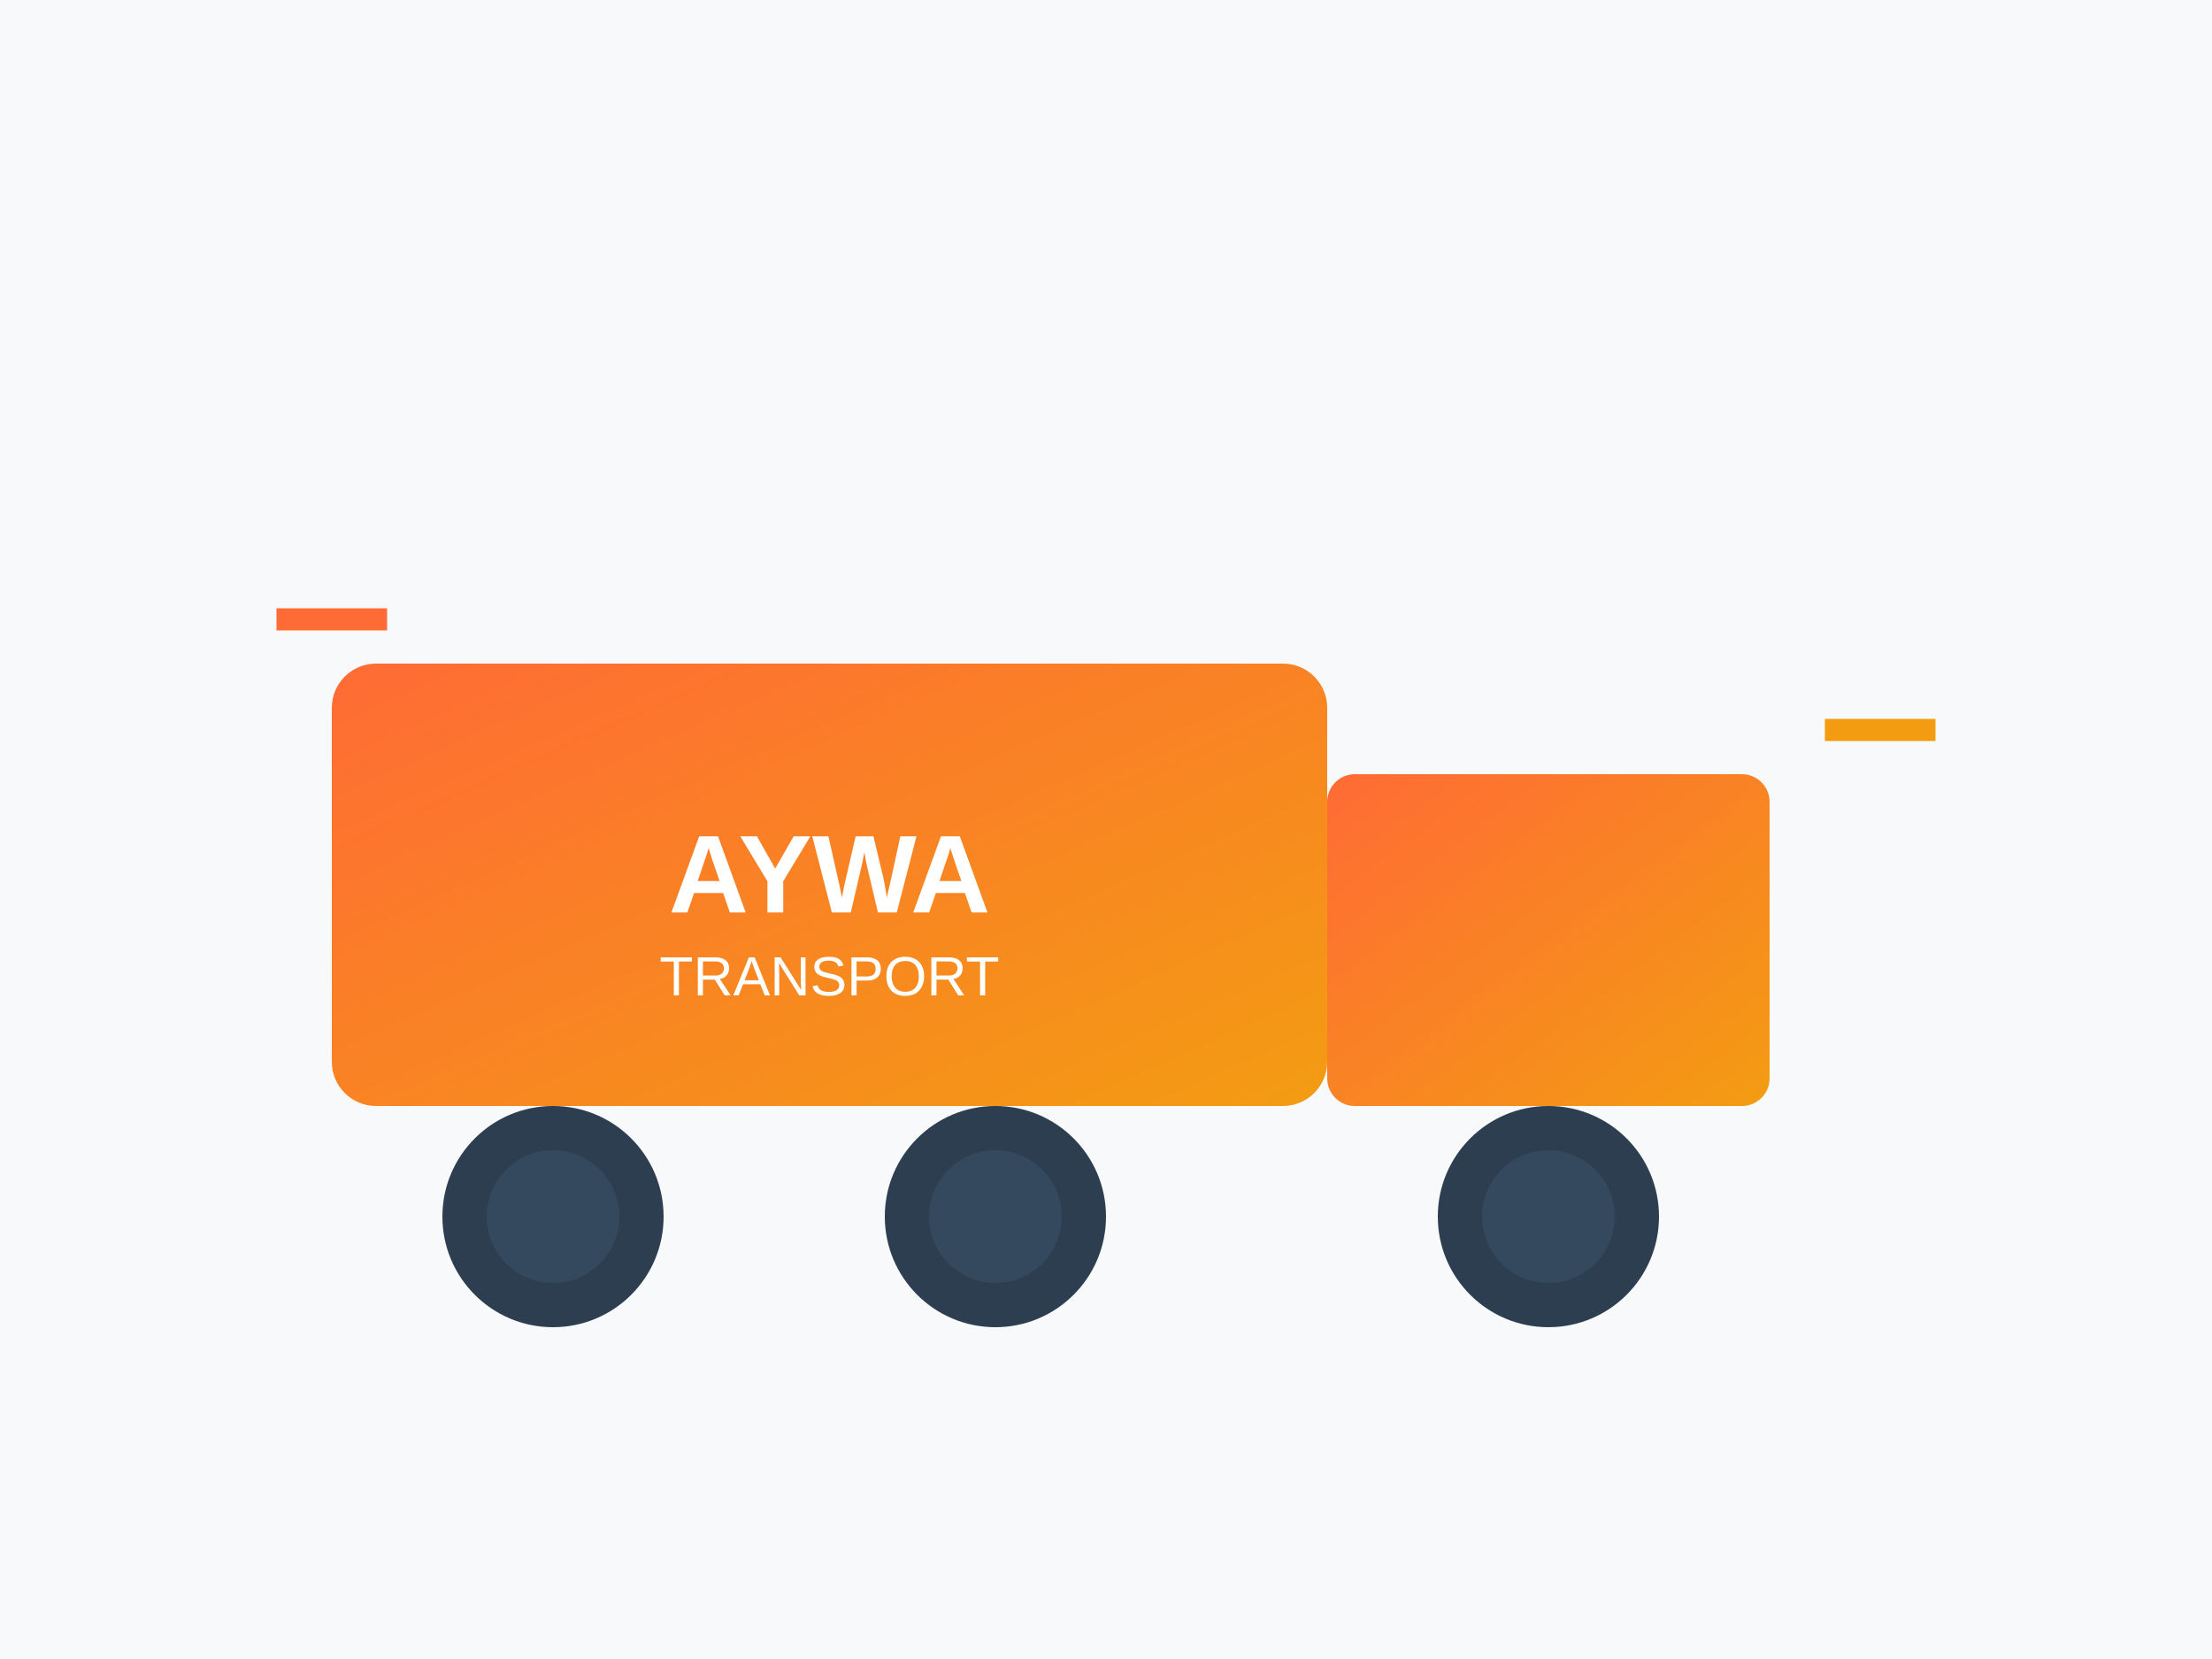
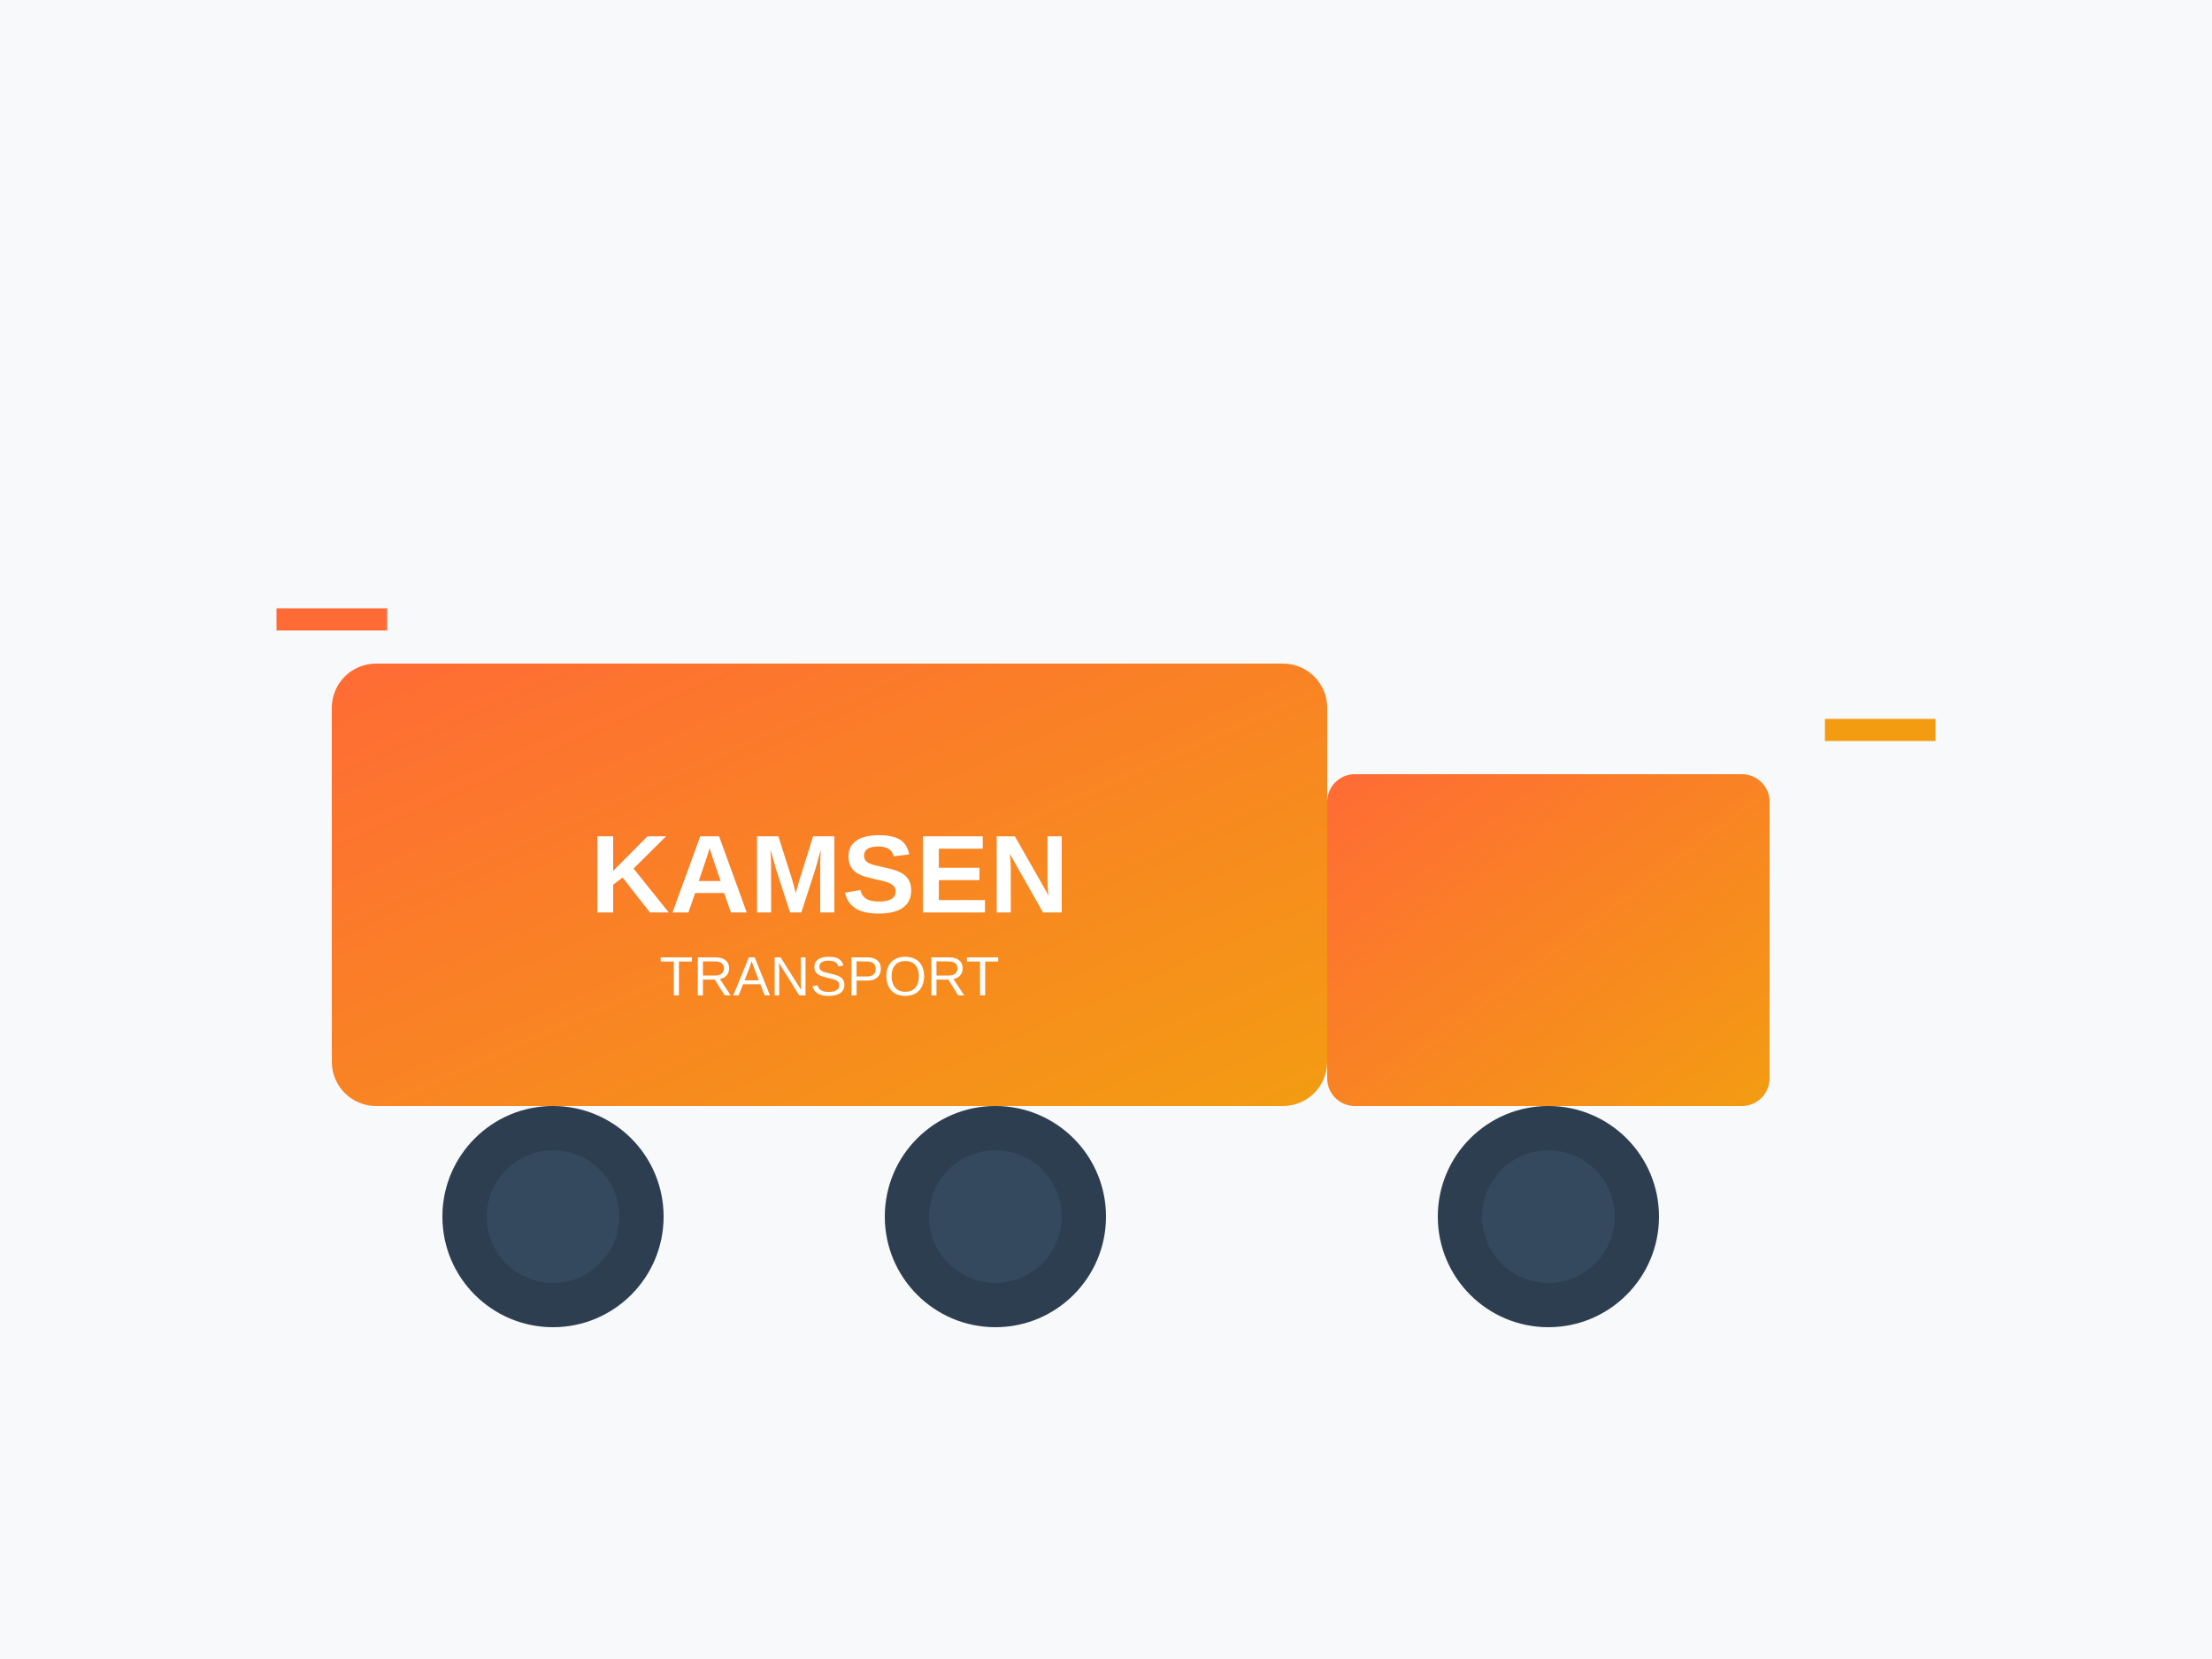
<svg xmlns="http://www.w3.org/2000/svg" width="400" height="300" viewBox="0 0 400 300">
  <defs>
    <linearGradient id="truckGradient" x1="0%" y1="0%" x2="100%" y2="100%">
      <stop offset="0%" style="stop-color:#ff6b35;stop-opacity:1" />
      <stop offset="100%" style="stop-color:#f39c12;stop-opacity:1" />
    </linearGradient>
  </defs>
  <rect width="400" height="300" fill="#f8f9fa" />
  <rect x="60" y="120" width="180" height="80" fill="url(#truckGradient)" rx="8" />
  <rect x="240" y="140" width="80" height="60" fill="url(#truckGradient)" rx="5" />
  <circle cx="100" cy="220" r="20" fill="#2c3e50" />
  <circle cx="180" cy="220" r="20" fill="#2c3e50" />
  <circle cx="280" cy="220" r="20" fill="#2c3e50" />
  <circle cx="100" cy="220" r="12" fill="#34495e" />
  <circle cx="180" cy="220" r="12" fill="#34495e" />
  <circle cx="280" cy="220" r="12" fill="#34495e" />
-   <text x="150" y="165" text-anchor="middle" font-family="Arial, sans-serif" font-size="20" font-weight="bold" fill="white">AYWA</text>
+   <text x="150" y="165" text-anchor="middle" font-family="Arial, sans-serif" font-size="20" font-weight="bold" fill="white">KAMSEN</text>
  <text x="150" y="180" text-anchor="middle" font-family="Arial, sans-serif" font-size="10" fill="white">TRANSPORT</text>
  <rect x="50" y="110" width="20" height="4" fill="#ff6b35" />
  <rect x="330" y="130" width="20" height="4" fill="#f39c12" />
</svg>
